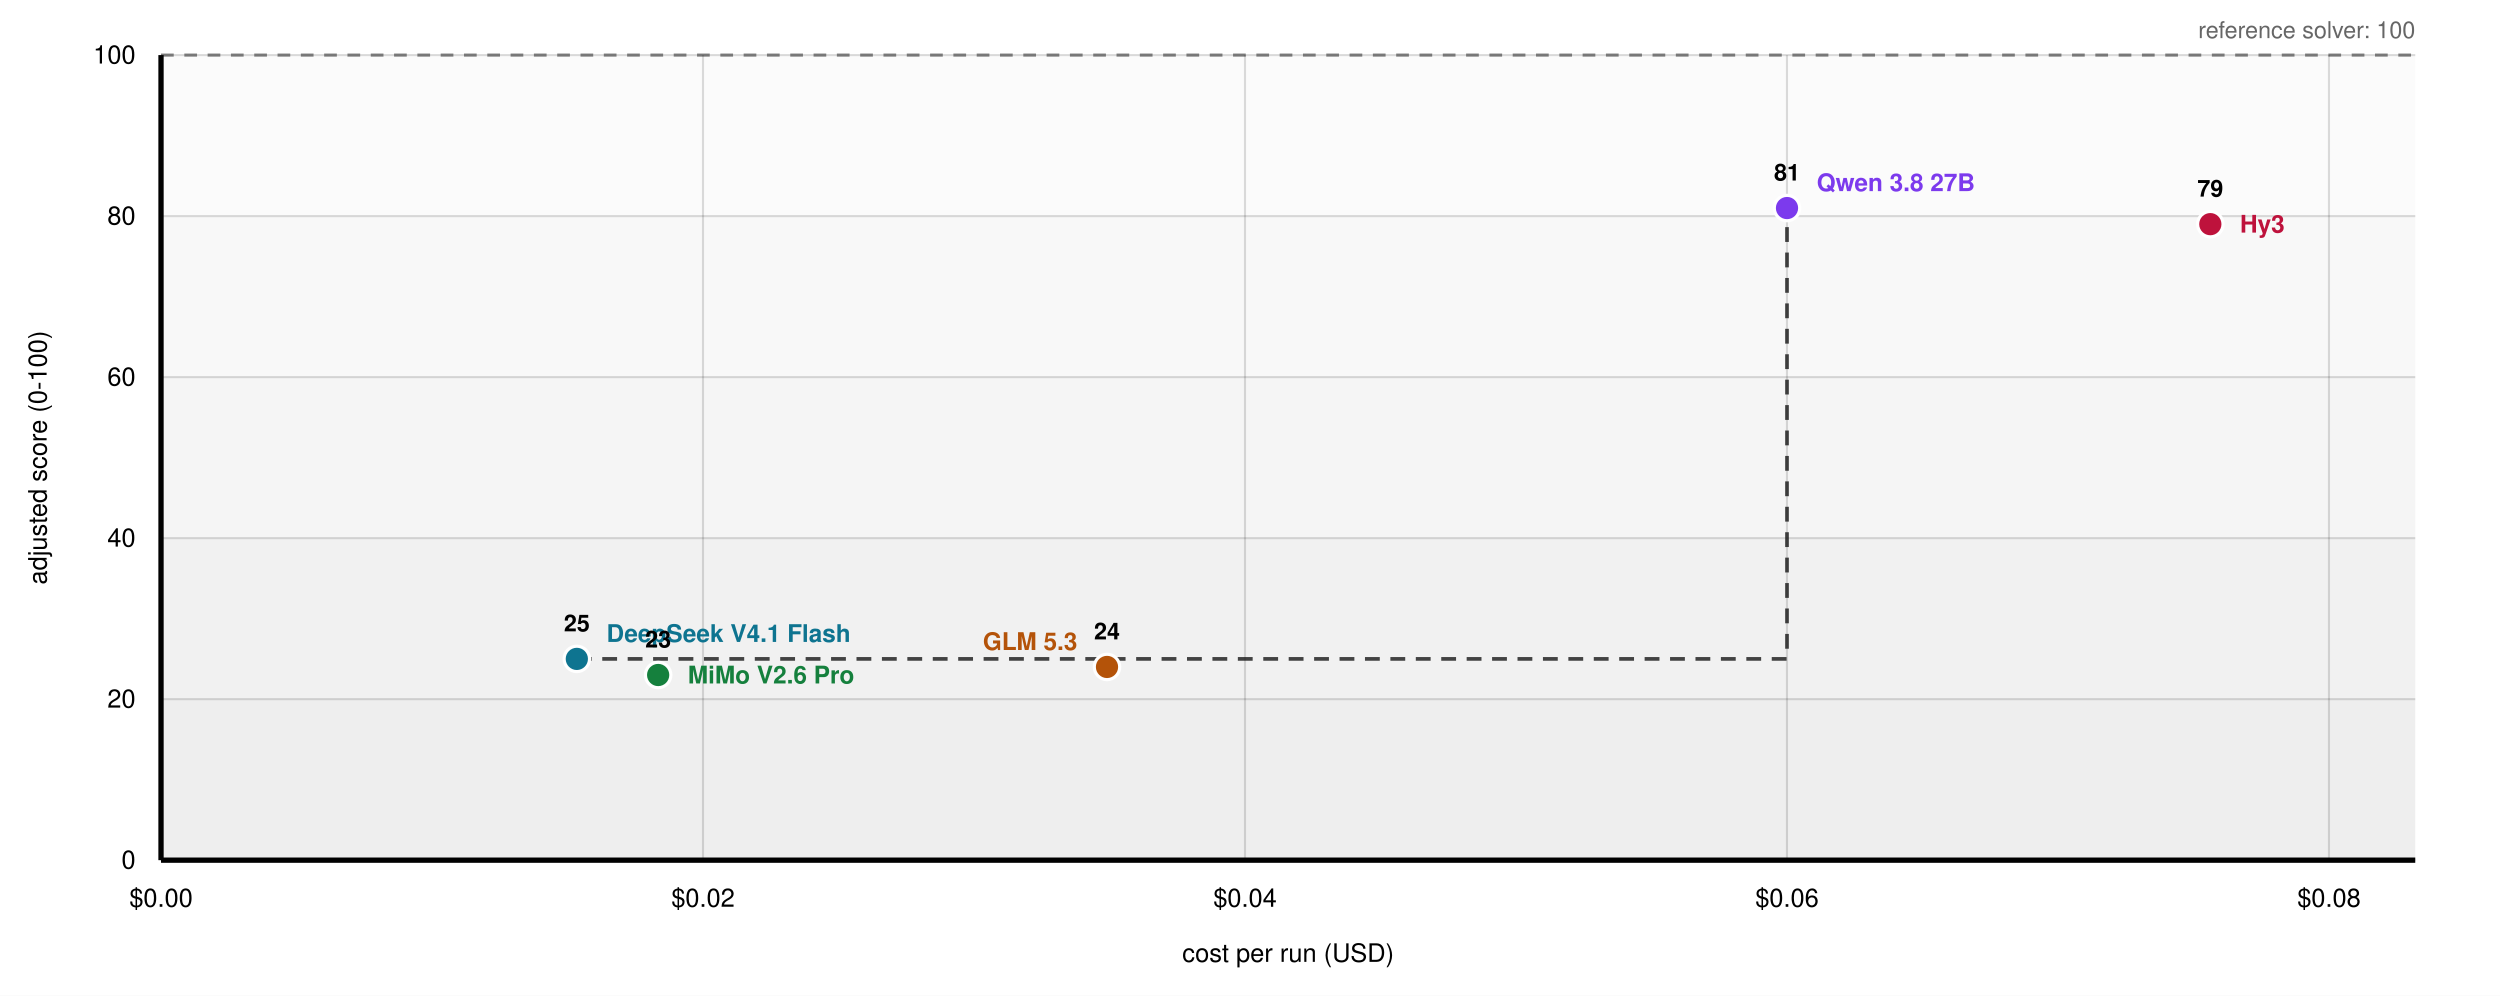
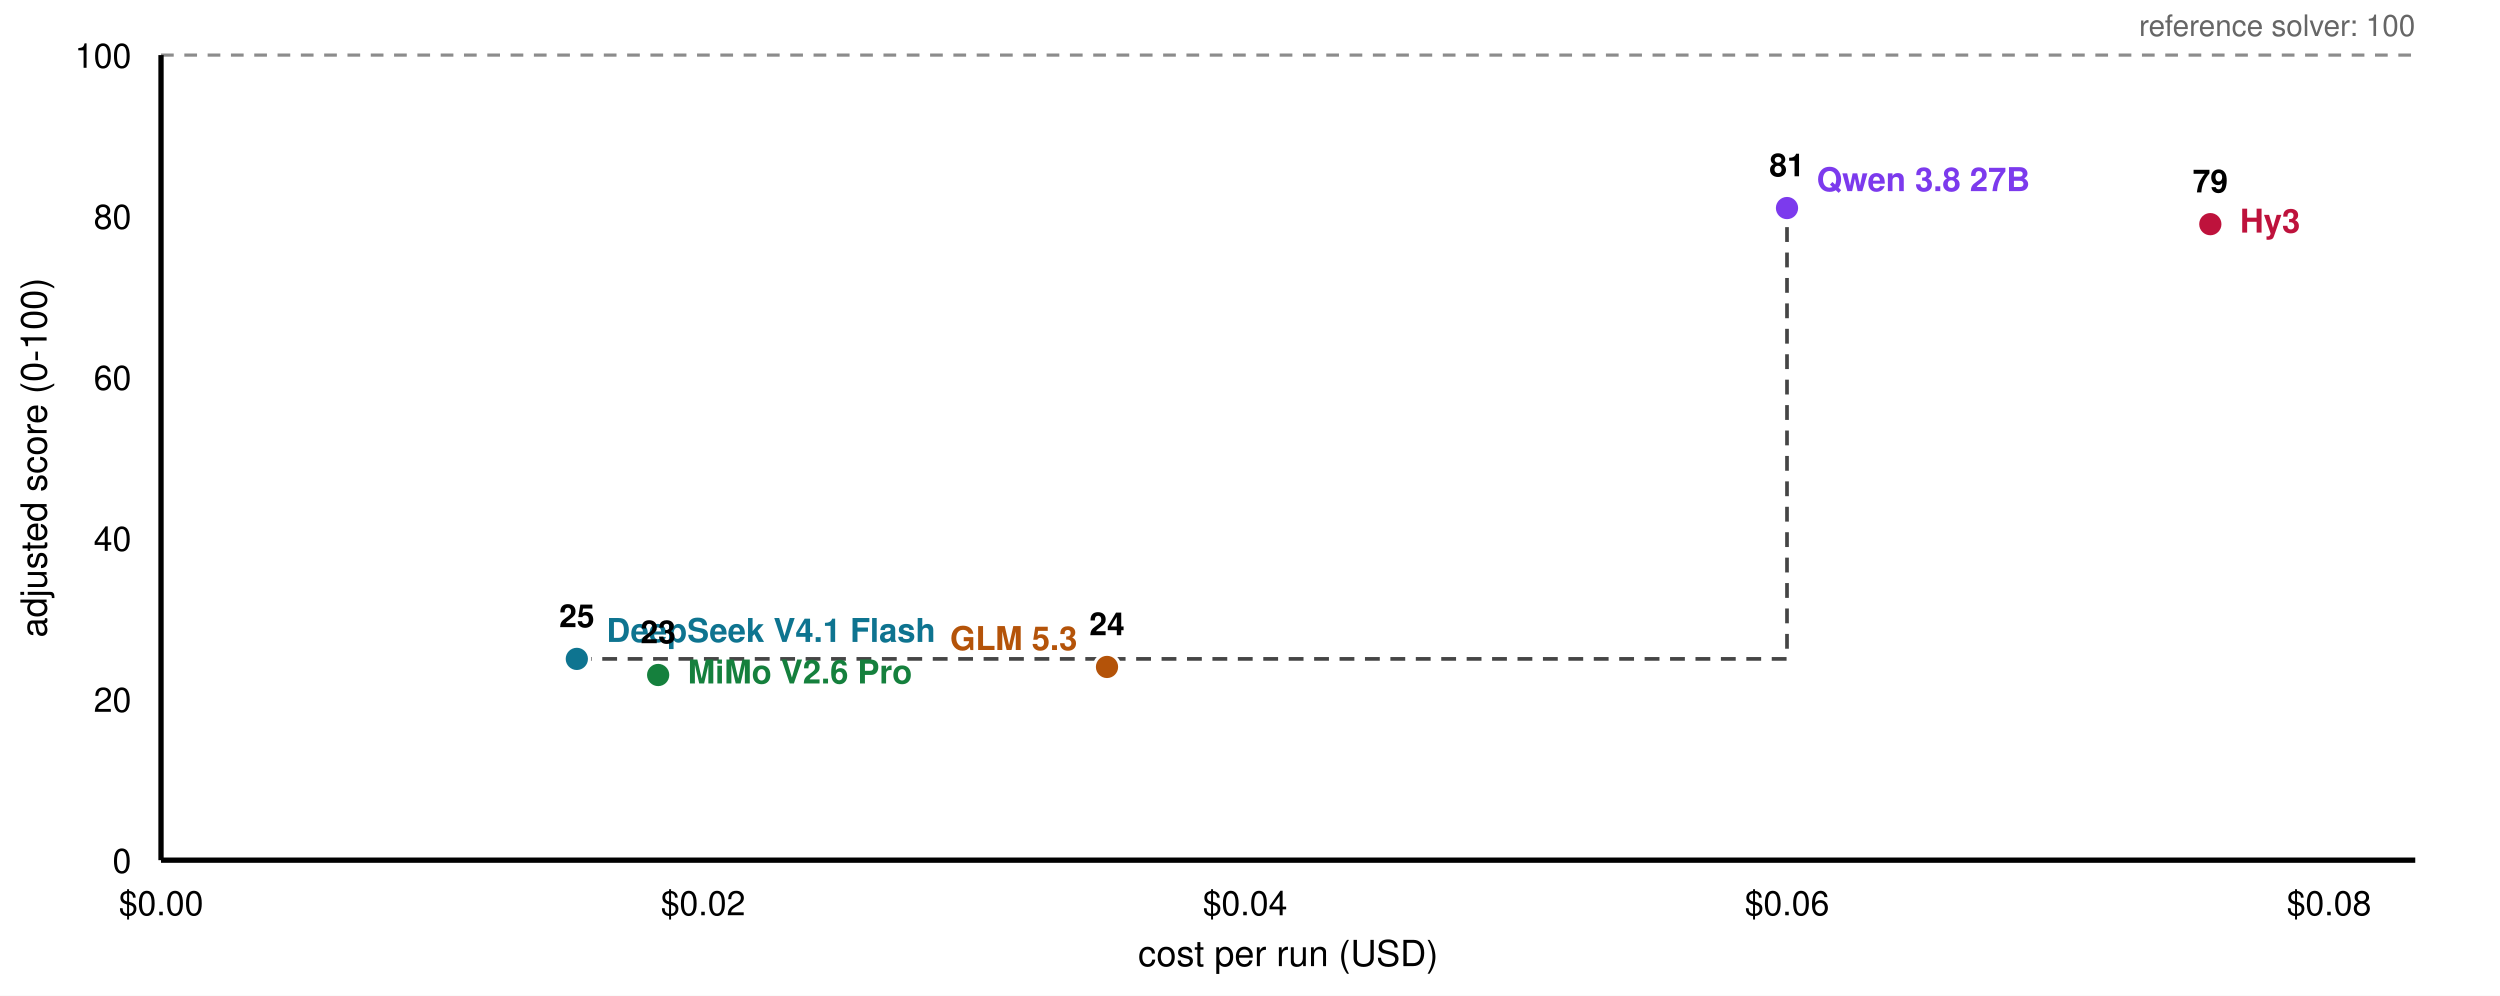
<svg xmlns="http://www.w3.org/2000/svg" viewBox="0 0 1180 470" width="1180" height="470" font-family="ui-sans-serif,-apple-system,Segoe UI,Helvetica,Arial,sans-serif">
  <rect width="1180" height="470" fill="#ffffff" />
-   <rect x="76" y="330" width="1064" height="76" fill="#000000" fill-opacity="0.07" />
-   <rect x="76" y="254" width="1064" height="76" fill="#000000" fill-opacity="0.055" />
-   <rect x="76" y="178" width="1064" height="76" fill="#000000" fill-opacity="0.04" />
-   <rect x="76" y="102" width="1064" height="76" fill="#000000" fill-opacity="0.028" />
-   <rect x="76" y="26" width="1064" height="76" fill="#000000" fill-opacity="0.016" />
-   <line x1="76" y1="406" x2="1140" y2="406" stroke="#000000" stroke-opacity="0.14" stroke-width="1" />
-   <line x1="76" y1="330" x2="1140" y2="330" stroke="#000000" stroke-opacity="0.14" stroke-width="1" />
-   <line x1="76" y1="254" x2="1140" y2="254" stroke="#000000" stroke-opacity="0.14" stroke-width="1" />
-   <line x1="76" y1="178" x2="1140" y2="178" stroke="#000000" stroke-opacity="0.14" stroke-width="1" />
-   <line x1="76" y1="102" x2="1140" y2="102" stroke="#000000" stroke-opacity="0.14" stroke-width="1" />
-   <line x1="76" y1="26" x2="1140" y2="26" stroke="#000000" stroke-opacity="0.14" stroke-width="1" />
-   <line x1="76" y1="26" x2="76" y2="406" stroke="#000000" stroke-opacity="0.14" stroke-width="1" />
-   <line x1="331.818" y1="26" x2="331.818" y2="406" stroke="#000000" stroke-opacity="0.14" stroke-width="1" />
-   <line x1="587.636" y1="26" x2="587.636" y2="406" stroke="#000000" stroke-opacity="0.14" stroke-width="1" />
-   <line x1="843.453" y1="26" x2="843.453" y2="406" stroke="#000000" stroke-opacity="0.14" stroke-width="1" />
-   <line x1="1099.271" y1="26" x2="1099.271" y2="406" stroke="#000000" stroke-opacity="0.14" stroke-width="1" />
  <line x1="76" y1="406" x2="1140" y2="406" stroke="#000000" stroke-width="2.5" />
  <line x1="76" y1="26" x2="76" y2="406" stroke="#000000" stroke-width="2.5" />
-   <text x="64" y="410" text-anchor="end" font-size="12" fill="#000000">0</text>
-   <text x="64" y="334" text-anchor="end" font-size="12" fill="#000000">20</text>
-   <text x="64" y="258" text-anchor="end" font-size="12" fill="#000000">40</text>
-   <text x="64" y="182" text-anchor="end" font-size="12" fill="#000000">60</text>
-   <text x="64" y="106" text-anchor="end" font-size="12" fill="#000000">80</text>
-   <text x="64" y="30" text-anchor="end" font-size="12" fill="#000000">100</text>
-   <text x="76" y="428" text-anchor="middle" font-size="12" fill="#000000">$0.00</text>
-   <text x="331.818" y="428" text-anchor="middle" font-size="12" fill="#000000">$0.02</text>
-   <text x="587.636" y="428" text-anchor="middle" font-size="12" fill="#000000">$0.04</text>
-   <text x="843.453" y="428" text-anchor="middle" font-size="12" fill="#000000">$0.06</text>
-   <text x="1099.271" y="428" text-anchor="middle" font-size="12" fill="#000000">$0.08</text>
+   <text x="62" y="412" text-anchor="end" font-size="16" fill="#000000">0</text>
+   <text x="62" y="336" text-anchor="end" font-size="16" fill="#000000">20</text>
+   <text x="62" y="260" text-anchor="end" font-size="16" fill="#000000">40</text>
+   <text x="62" y="184" text-anchor="end" font-size="16" fill="#000000">60</text>
+   <text x="62" y="108" text-anchor="end" font-size="16" fill="#000000">80</text>
+   <text x="62" y="32" text-anchor="end" font-size="16" fill="#000000">100</text>
+   <text x="76" y="432" text-anchor="middle" font-size="16" fill="#000000">$0.00</text>
+   <text x="331.818" y="432" text-anchor="middle" font-size="16" fill="#000000">$0.02</text>
+   <text x="587.636" y="432" text-anchor="middle" font-size="16" fill="#000000">$0.04</text>
+   <text x="843.453" y="432" text-anchor="middle" font-size="16" fill="#000000">$0.06</text>
+   <text x="1099.271" y="432" text-anchor="middle" font-size="16" fill="#000000">$0.08</text>
  <line x1="76" y1="26" x2="1140" y2="26" stroke="#000000" stroke-opacity="0.45" stroke-width="1.5" stroke-dasharray="6 5" />
-   <text x="1140" y="18" text-anchor="end" font-size="11" fill="#000000" fill-opacity="0.6">reference solver: 100</text>
+   <text x="1140" y="17" text-anchor="end" font-size="14" fill="#000000" fill-opacity="0.6">reference solver: 100</text>
  <path d="M 272.263 311 L 843.466 311 L 843.466 98.2" fill="none" stroke="#171717" stroke-width="1.75" stroke-dasharray="7 5" opacity="0.8" />
  <circle cx="272.263" cy="311" r="6" fill="#0e7490" stroke="#ffffff" stroke-width="1.5" />
-   <text x="272.263" y="298" text-anchor="middle" font-size="11" font-weight="600" fill="#000000">25</text>
-   <text x="286.263" y="303" text-anchor="start" font-size="11.5" font-weight="600" fill="#0e7490">DeepSeek V4.1 Flash</text>
+   <text x="272.263" y="296" text-anchor="middle" font-size="15" font-weight="600" fill="#000000">25</text>
+   <text x="286.263" y="303" text-anchor="start" font-size="15.5" font-weight="600" fill="#0e7490">DeepSeek V4.1 Flash</text>
  <circle cx="310.649" cy="318.6" r="6" fill="#15803d" stroke="#ffffff" stroke-width="1.5" />
-   <text x="310.649" y="305.6" text-anchor="middle" font-size="11" font-weight="600" fill="#000000">23</text>
-   <text x="324.649" y="322.6" text-anchor="start" font-size="11.5" font-weight="600" fill="#15803d">MiMo V2.6 Pro</text>
+   <text x="310.649" y="303.6" text-anchor="middle" font-size="15" font-weight="600" fill="#000000">23</text>
+   <text x="324.649" y="322.6" text-anchor="start" font-size="15.5" font-weight="600" fill="#15803d">MiMo V2.6 Pro</text>
  <circle cx="522.504" cy="314.8" r="6" fill="#b45309" stroke="#ffffff" stroke-width="1.5" />
-   <text x="522.504" y="301.8" text-anchor="middle" font-size="11" font-weight="600" fill="#000000">24</text>
-   <text x="508.504" y="306.8" text-anchor="end" font-size="11.5" font-weight="600" fill="#b45309">GLM 5.3</text>
+   <text x="522.504" y="299.8" text-anchor="middle" font-size="15" font-weight="600" fill="#000000">24</text>
+   <text x="508.504" y="306.8" text-anchor="end" font-size="15.5" font-weight="600" fill="#b45309">GLM 5.3</text>
  <circle cx="843.466" cy="98.2" r="6" fill="#7c3aed" stroke="#ffffff" stroke-width="1.5" />
-   <text x="843.466" y="85.2" text-anchor="middle" font-size="11" font-weight="600" fill="#000000">81</text>
-   <text x="857.466" y="90.2" text-anchor="start" font-size="11.5" font-weight="600" fill="#7c3aed">Qwen 3.8 27B</text>
+   <text x="843.466" y="83.2" text-anchor="middle" font-size="15" font-weight="600" fill="#000000">81</text>
+   <text x="857.466" y="90.2" text-anchor="start" font-size="15.5" font-weight="600" fill="#7c3aed">Qwen 3.8 27B</text>
  <circle cx="1043.273" cy="105.8" r="6" fill="#be123c" stroke="#ffffff" stroke-width="1.5" />
-   <text x="1043.273" y="92.8" text-anchor="middle" font-size="11" font-weight="600" fill="#000000">79</text>
-   <text x="1057.273" y="109.8" text-anchor="start" font-size="11.5" font-weight="600" fill="#be123c">Hy3</text>
-   <text x="608" y="454" text-anchor="middle" font-size="12" fill="#000000">cost per run (USD)</text>
-   <text x="22" y="216" text-anchor="middle" font-size="12" fill="#000000" transform="rotate(-90 22 216)">adjusted score (0-100)</text>
+   <text x="1043.273" y="90.8" text-anchor="middle" font-size="15" font-weight="600" fill="#000000">79</text>
+   <text x="1057.273" y="109.8" text-anchor="start" font-size="15.5" font-weight="600" fill="#be123c">Hy3</text>
+   <text x="608" y="456" text-anchor="middle" font-size="17" fill="#000000">cost per run (USD)</text>
+   <text x="22" y="216" text-anchor="middle" font-size="17" fill="#000000" transform="rotate(-90 22 216)">adjusted score (0-100)</text>
</svg>
